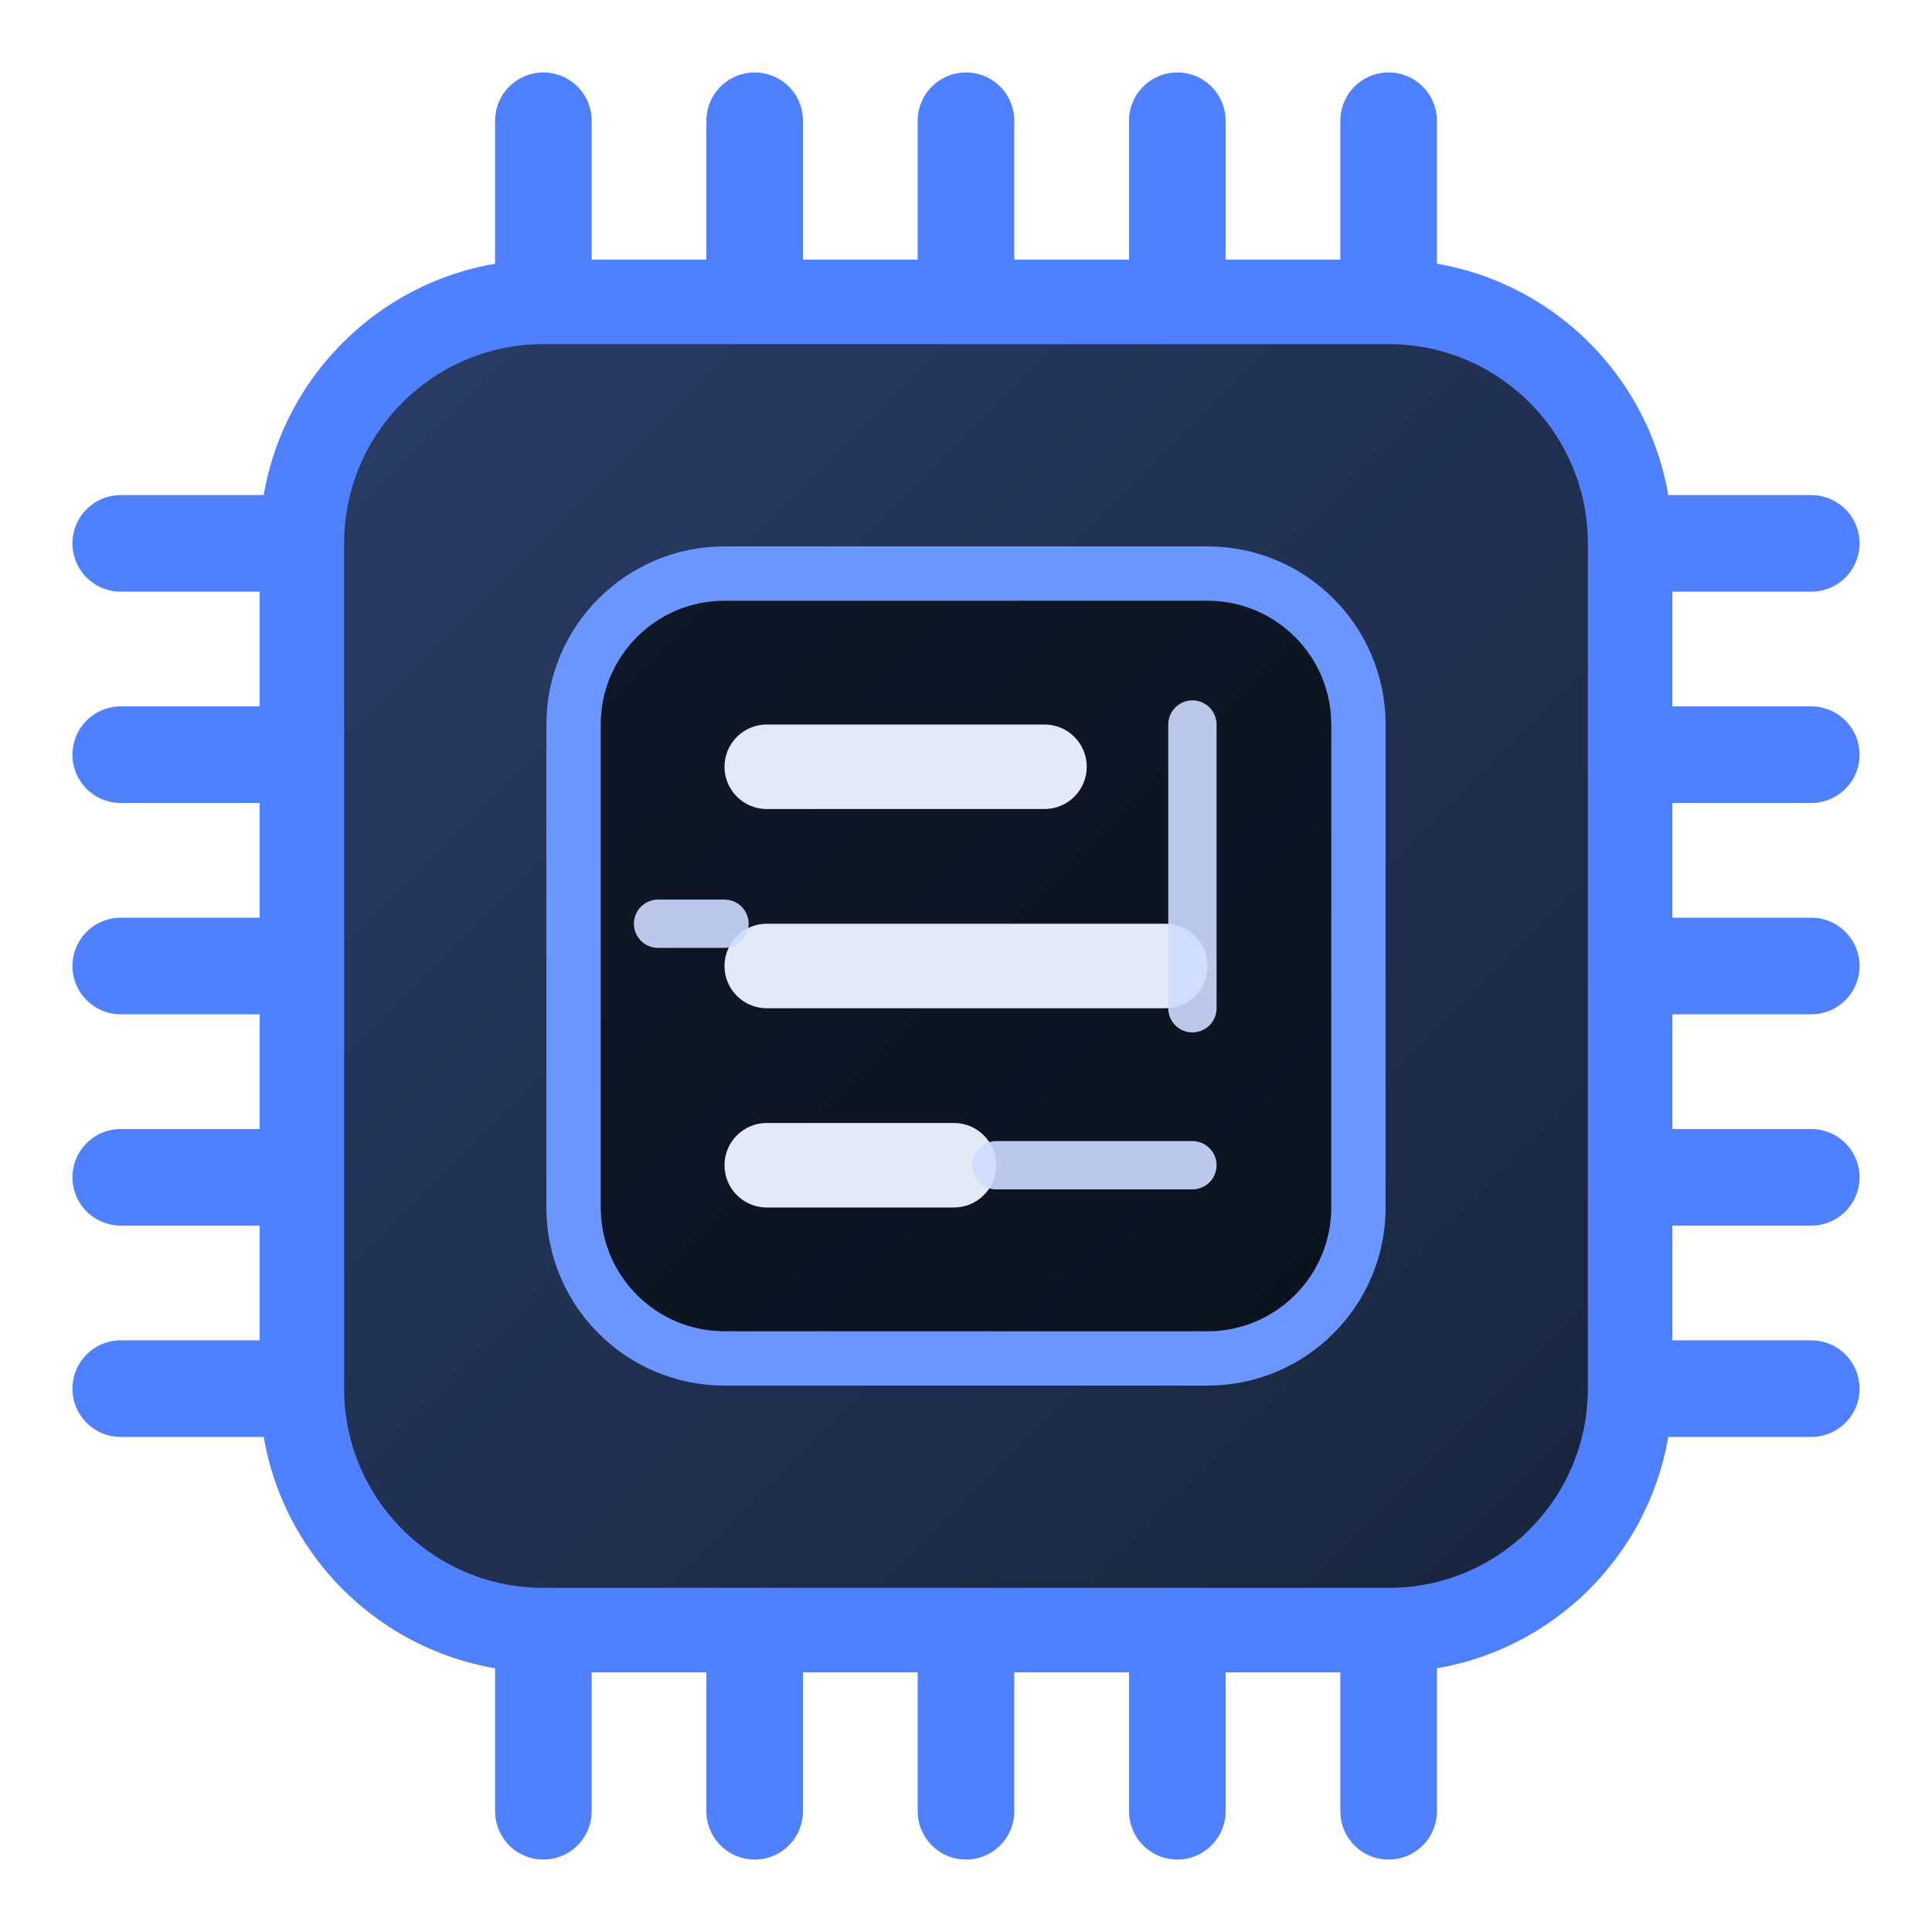
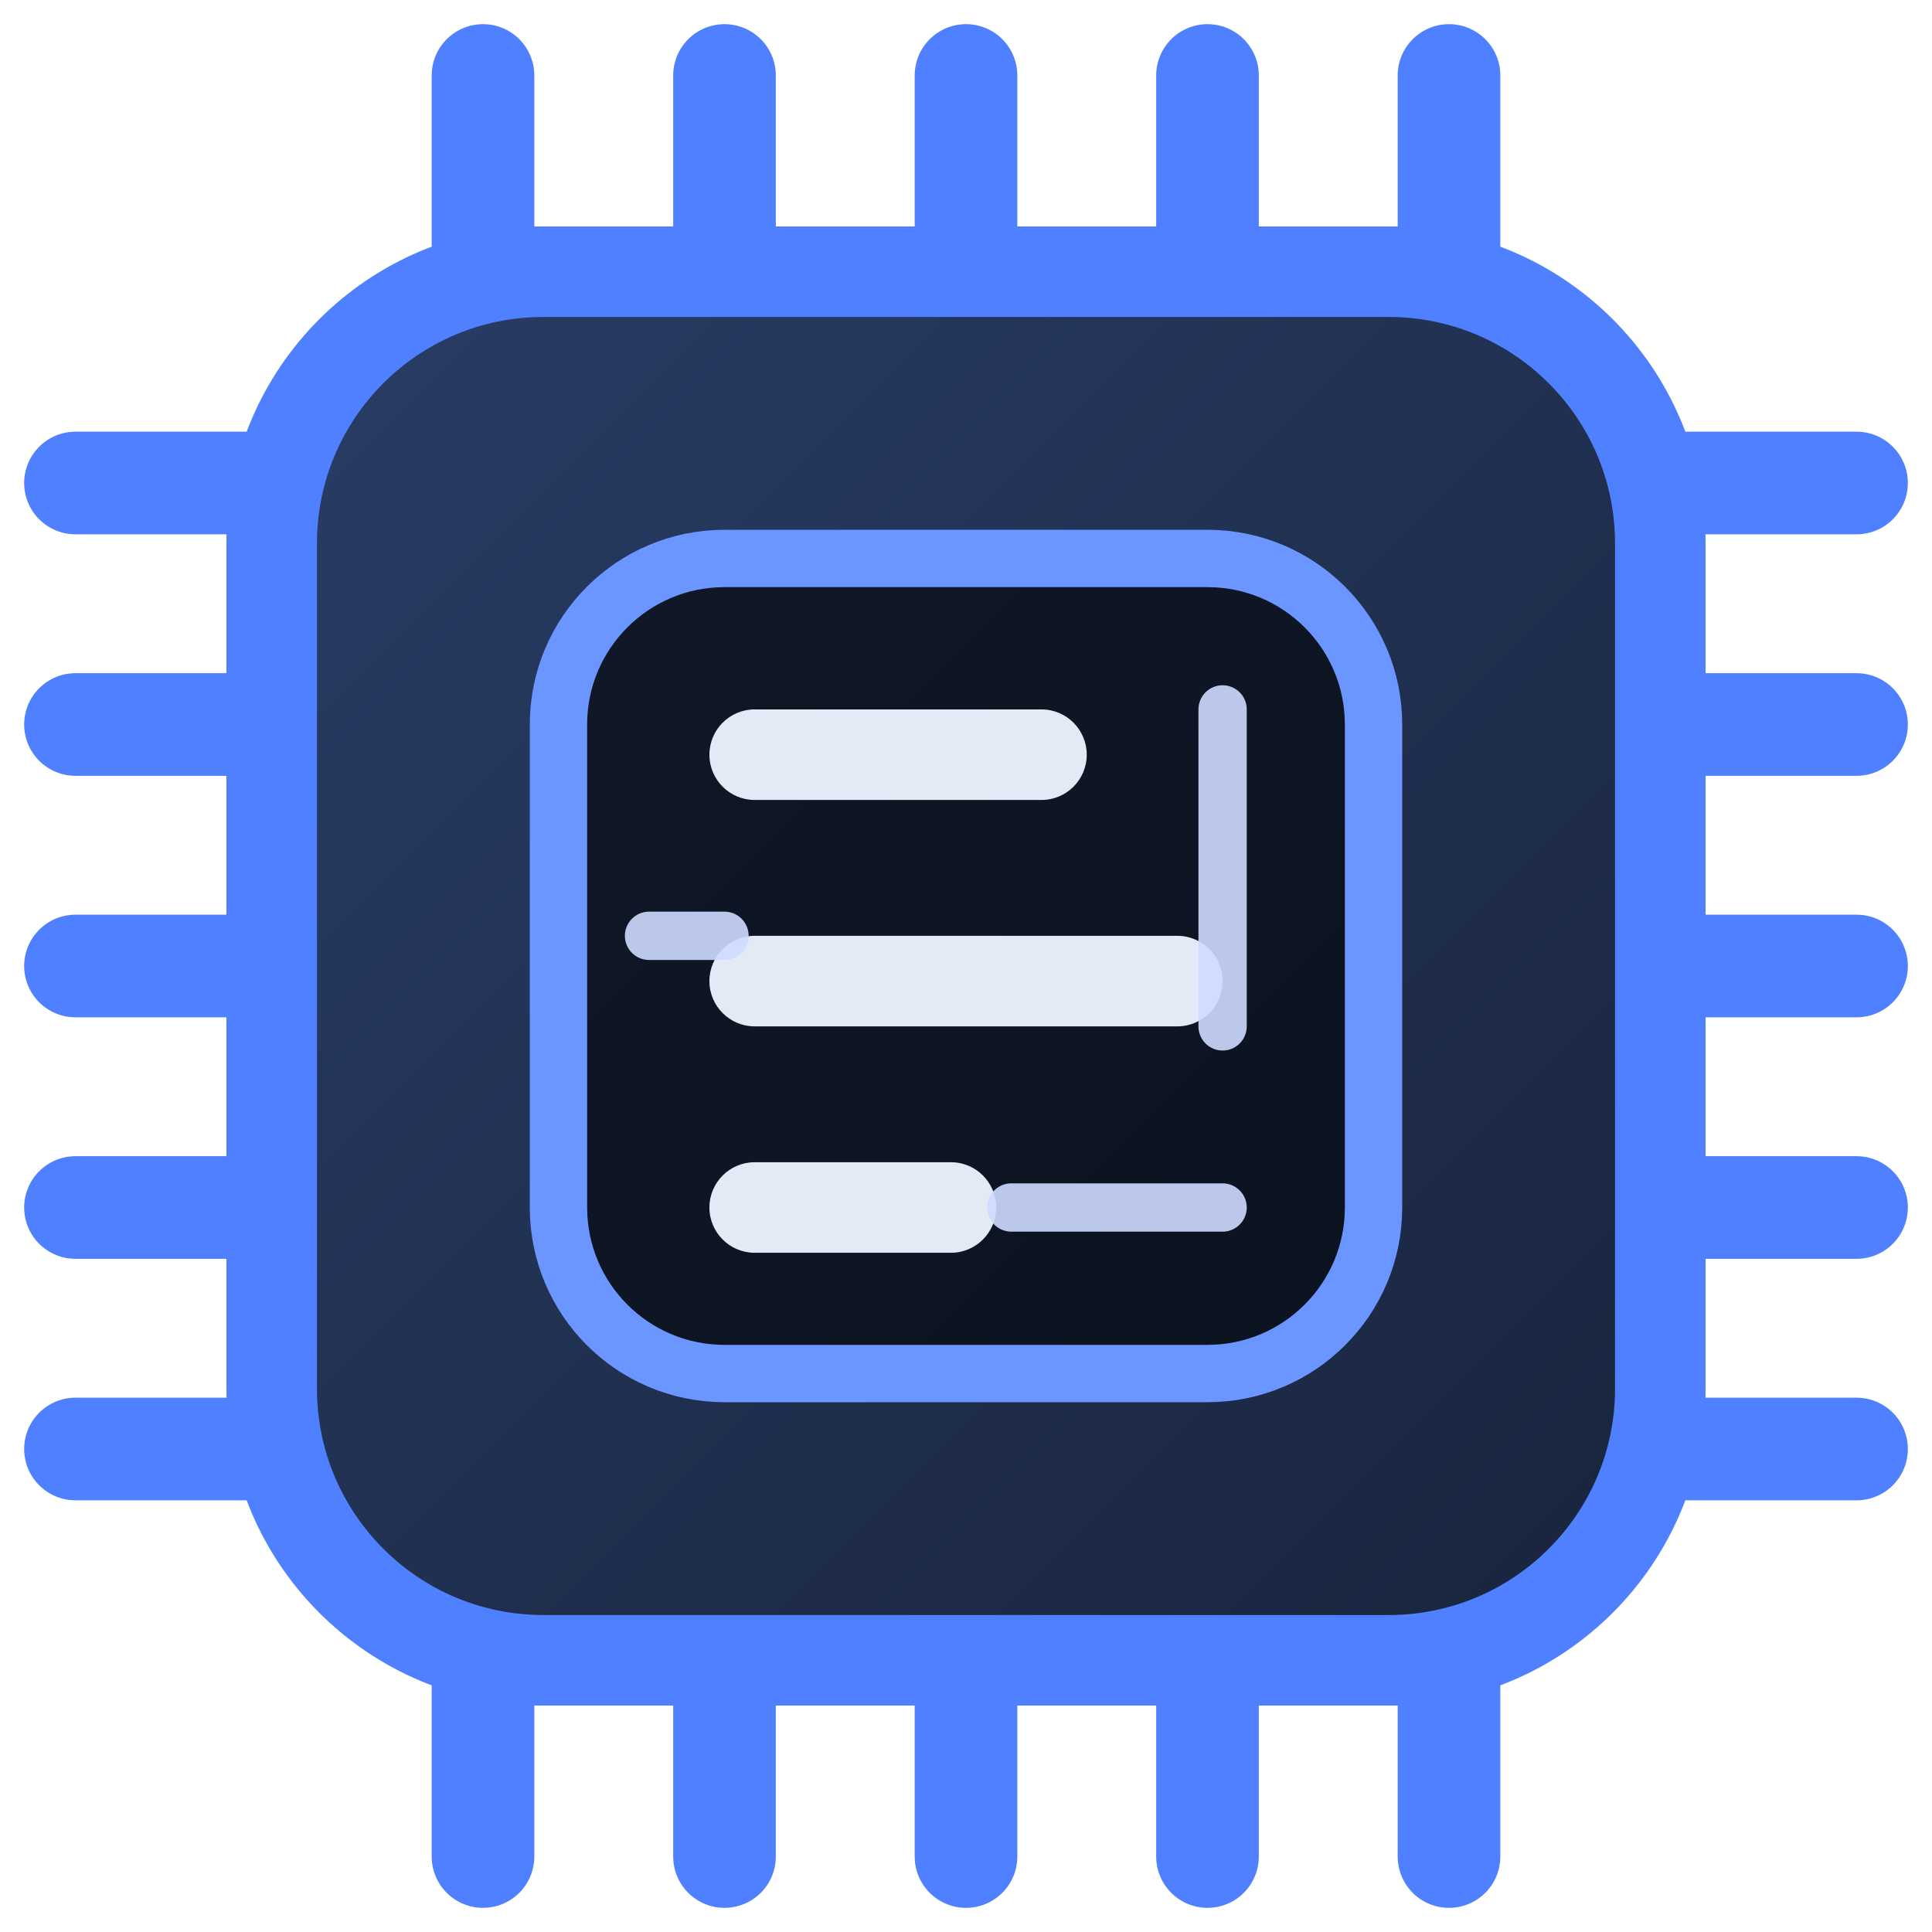
<svg xmlns="http://www.w3.org/2000/svg" viewBox="0 0 64 64">
  <defs>
    <linearGradient id="chipBody" x1="0%" y1="0%" x2="100%" y2="100%">
      <stop offset="0%" stop-color="#2a3d67" />
      <stop offset="100%" stop-color="#18243c" />
    </linearGradient>
    <linearGradient id="chipDie" x1="0%" y1="0%" x2="100%" y2="100%">
      <stop offset="0%" stop-color="#101827" />
      <stop offset="100%" stop-color="#0b1220" />
    </linearGradient>
  </defs>
-   <g fill="none" stroke="#4f80ff" stroke-width="3.2" stroke-linecap="round">
-     <path d="M18 10V4" />
-     <path d="M25 10V4" />
-     <path d="M32 10V4" />
-     <path d="M39 10V4" />
-     <path d="M46 10V4" />
-     <path d="M18 60v-6" />
-     <path d="M25 60v-6" />
-     <path d="M32 60v-6" />
-     <path d="M39 60v-6" />
-     <path d="M46 60v-6" />
-     <path d="M10 18H4" />
-     <path d="M10 25H4" />
-     <path d="M10 32H4" />
-     <path d="M10 39H4" />
-     <path d="M10 46H4" />
-     <path d="M60 18h-6" />
-     <path d="M60 25h-6" />
-     <path d="M60 32h-6" />
-     <path d="M60 39h-6" />
-     <path d="M60 46h-6" />
+   <g fill="none" stroke="#4f80ff" stroke-width="3.4" stroke-linecap="round">
+     <path d="M16 9V2.5" />
+     <path d="M24 9V2.5" />
+     <path d="M32 9V2.5" />
+     <path d="M40 9V2.5" />
+     <path d="M48 9V2.5" />
+     <path d="M16 61.5V55" />
+     <path d="M24 61.5V55" />
+     <path d="M32 61.5V55" />
+     <path d="M40 61.5V55" />
+     <path d="M48 61.5V55" />
+     <path d="M9 16H2.5" />
+     <path d="M9 24H2.5" />
+     <path d="M9 32H2.5" />
+     <path d="M9 40H2.5" />
+     <path d="M9 48H2.5" />
+     <path d="M61.5 16H55" />
+     <path d="M61.5 24H55" />
+     <path d="M61.5 32H55" />
+     <path d="M61.5 40H55" />
+     <path d="M61.5 48H55" />
  </g>
-   <rect x="10" y="10" width="44" height="44" rx="8" fill="url(#chipBody)" stroke="#4f80ff" stroke-width="2.8" />
-   <rect x="19" y="19" width="26" height="26" rx="5" fill="url(#chipDie)" stroke="#6b96ff" stroke-width="1.8" />
+   <rect x="9" y="9" width="46" height="46" rx="9" fill="url(#chipBody)" stroke="#4f80ff" stroke-width="3" />
+   <rect x="18.5" y="18.5" width="27" height="27" rx="5.5" fill="url(#chipDie)" stroke="#6b96ff" stroke-width="1.9" />
  <g fill="#eef4ff" opacity="0.95">
-     <rect x="24" y="24" width="12" height="2.8" rx="1.4" />
-     <rect x="24" y="30.6" width="16" height="2.8" rx="1.4" />
-     <rect x="24" y="37.2" width="9" height="2.8" rx="1.4" />
+     <rect x="23.5" y="23.5" width="12.5" height="3" rx="1.5" />
+     <rect x="23.5" y="31" width="17" height="3" rx="1.5" />
+     <rect x="23.5" y="38.5" width="9.5" height="3" rx="1.5" />
  </g>
  <g fill="none" stroke="#cfdcff" stroke-width="1.6" stroke-linecap="round" opacity="0.9">
-     <path d="M39.5 24v9.4" />
-     <path d="M33 38.6h6.5" />
-     <path d="M21.8 30.6h2.2" />
+     <path d="M40.5 23.5V34" />
+     <path d="M33.5 40h7" />
+     <path d="M21.5 31h2.5" />
  </g>
</svg>
